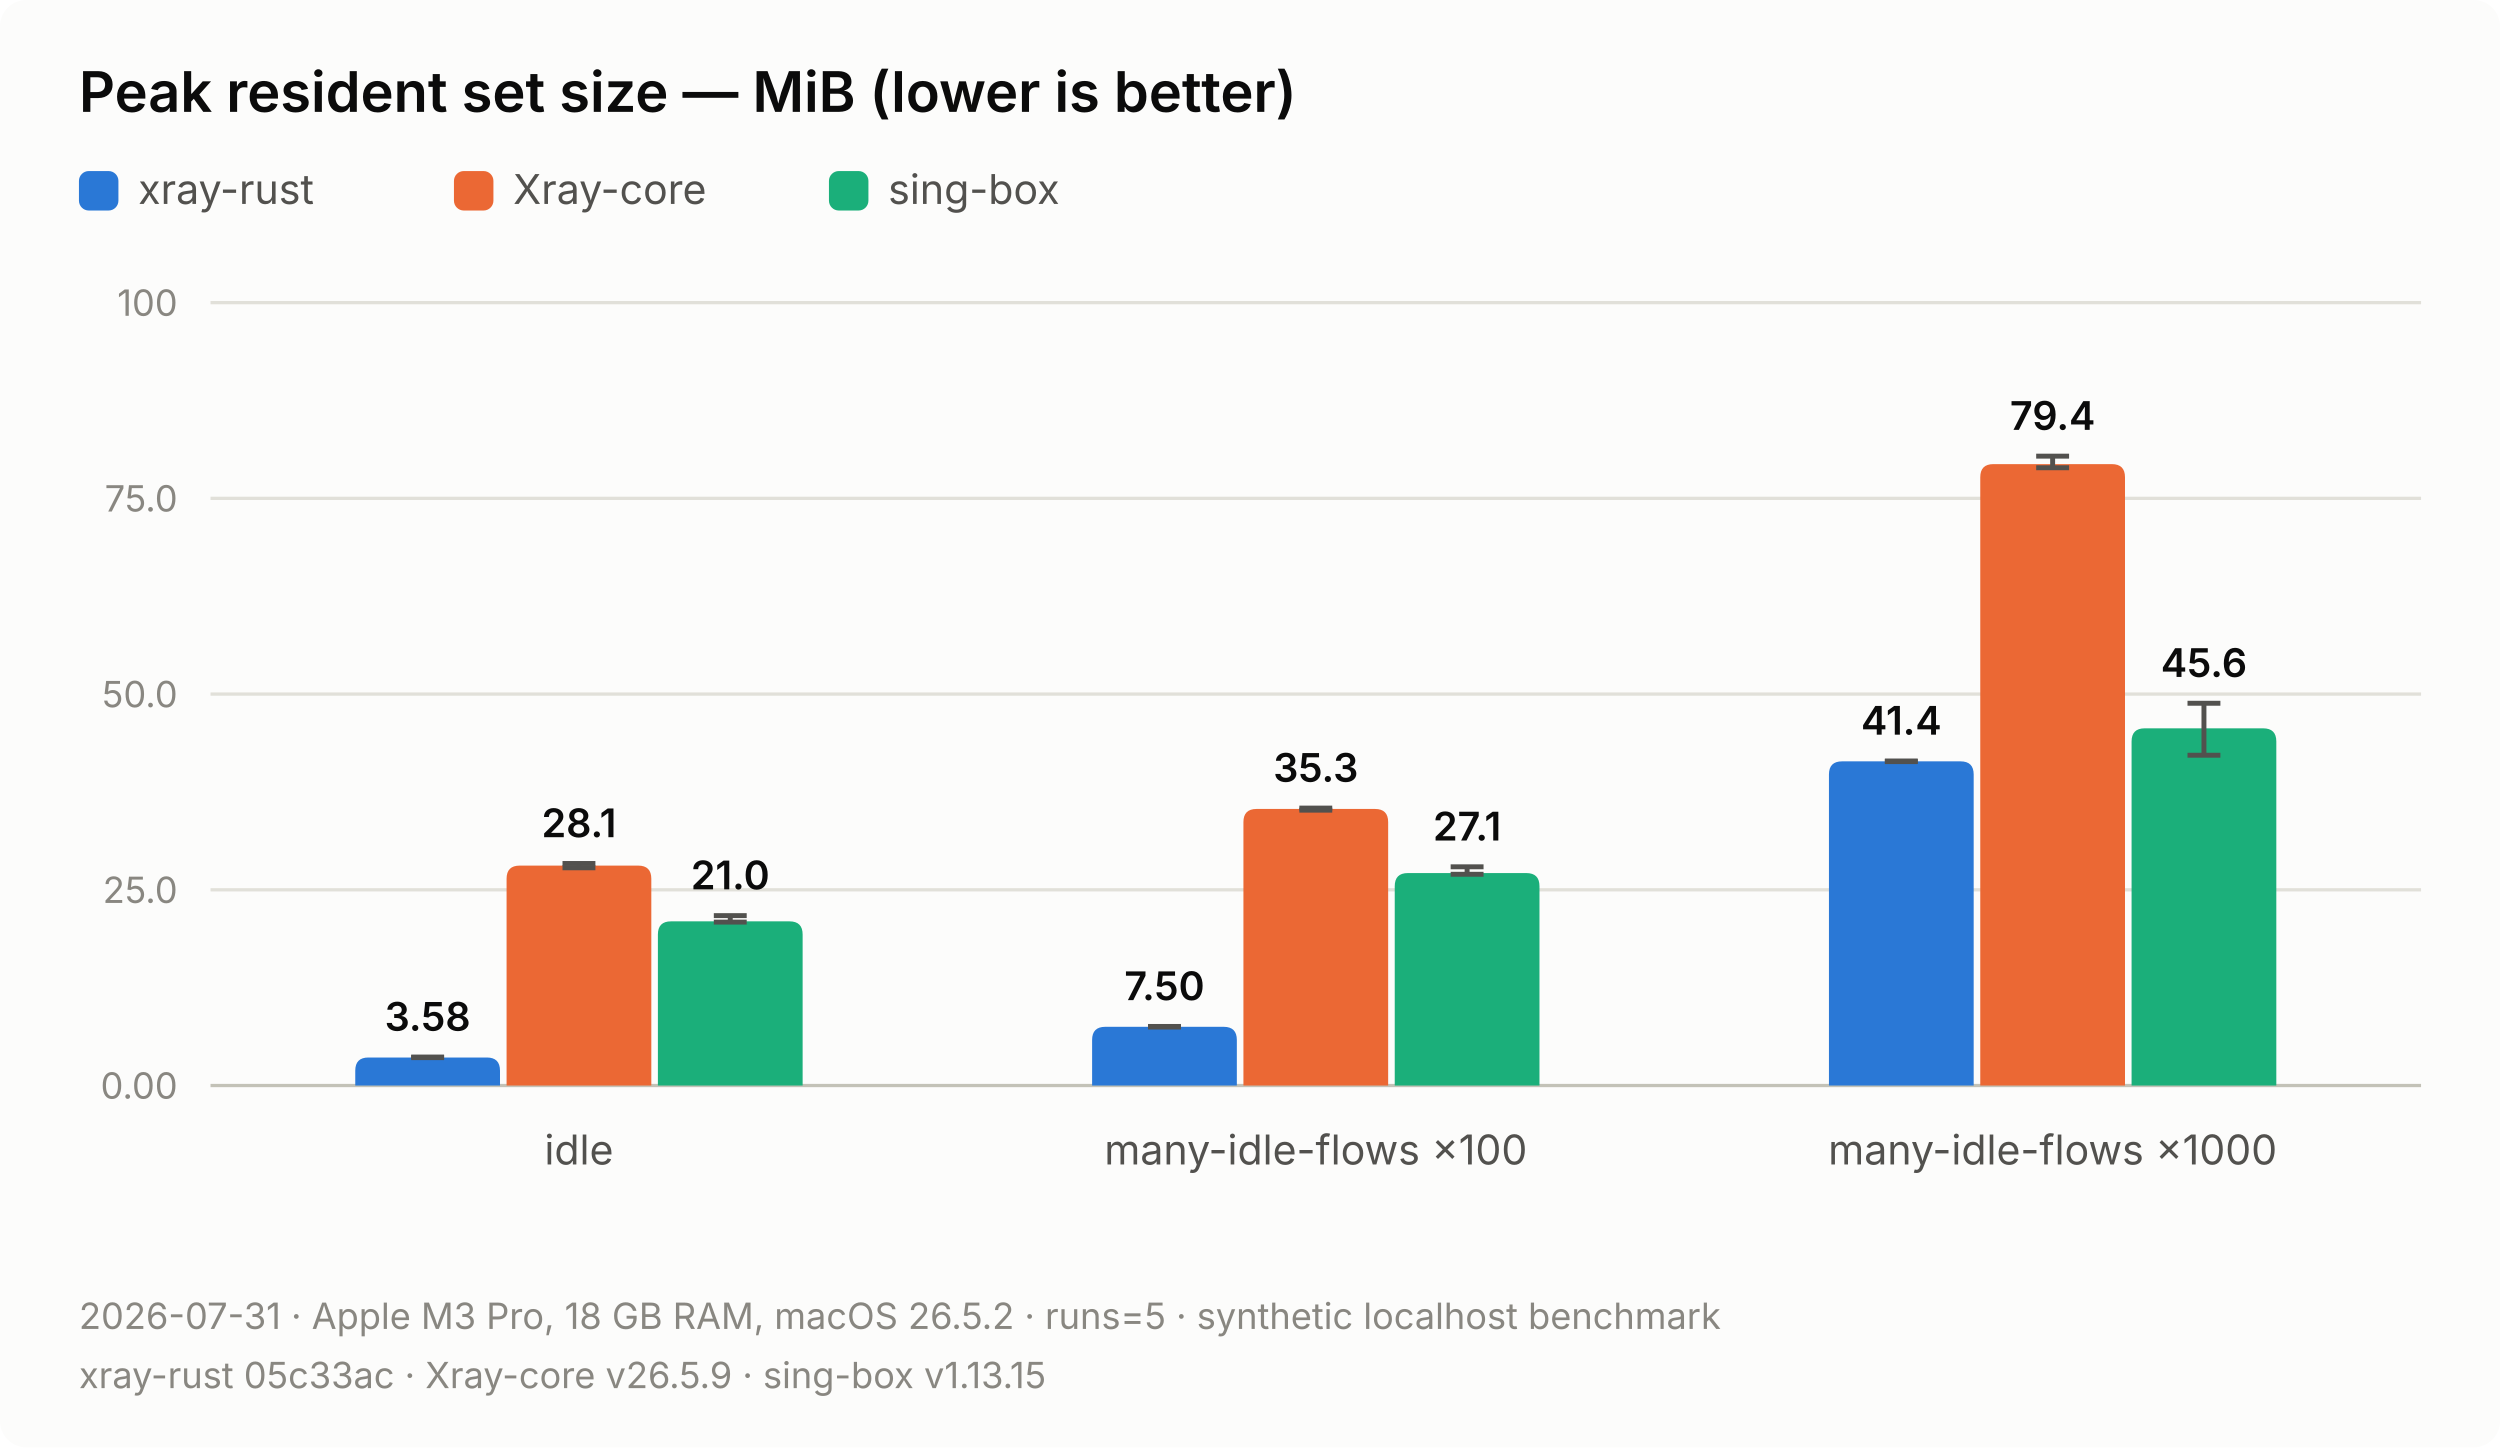
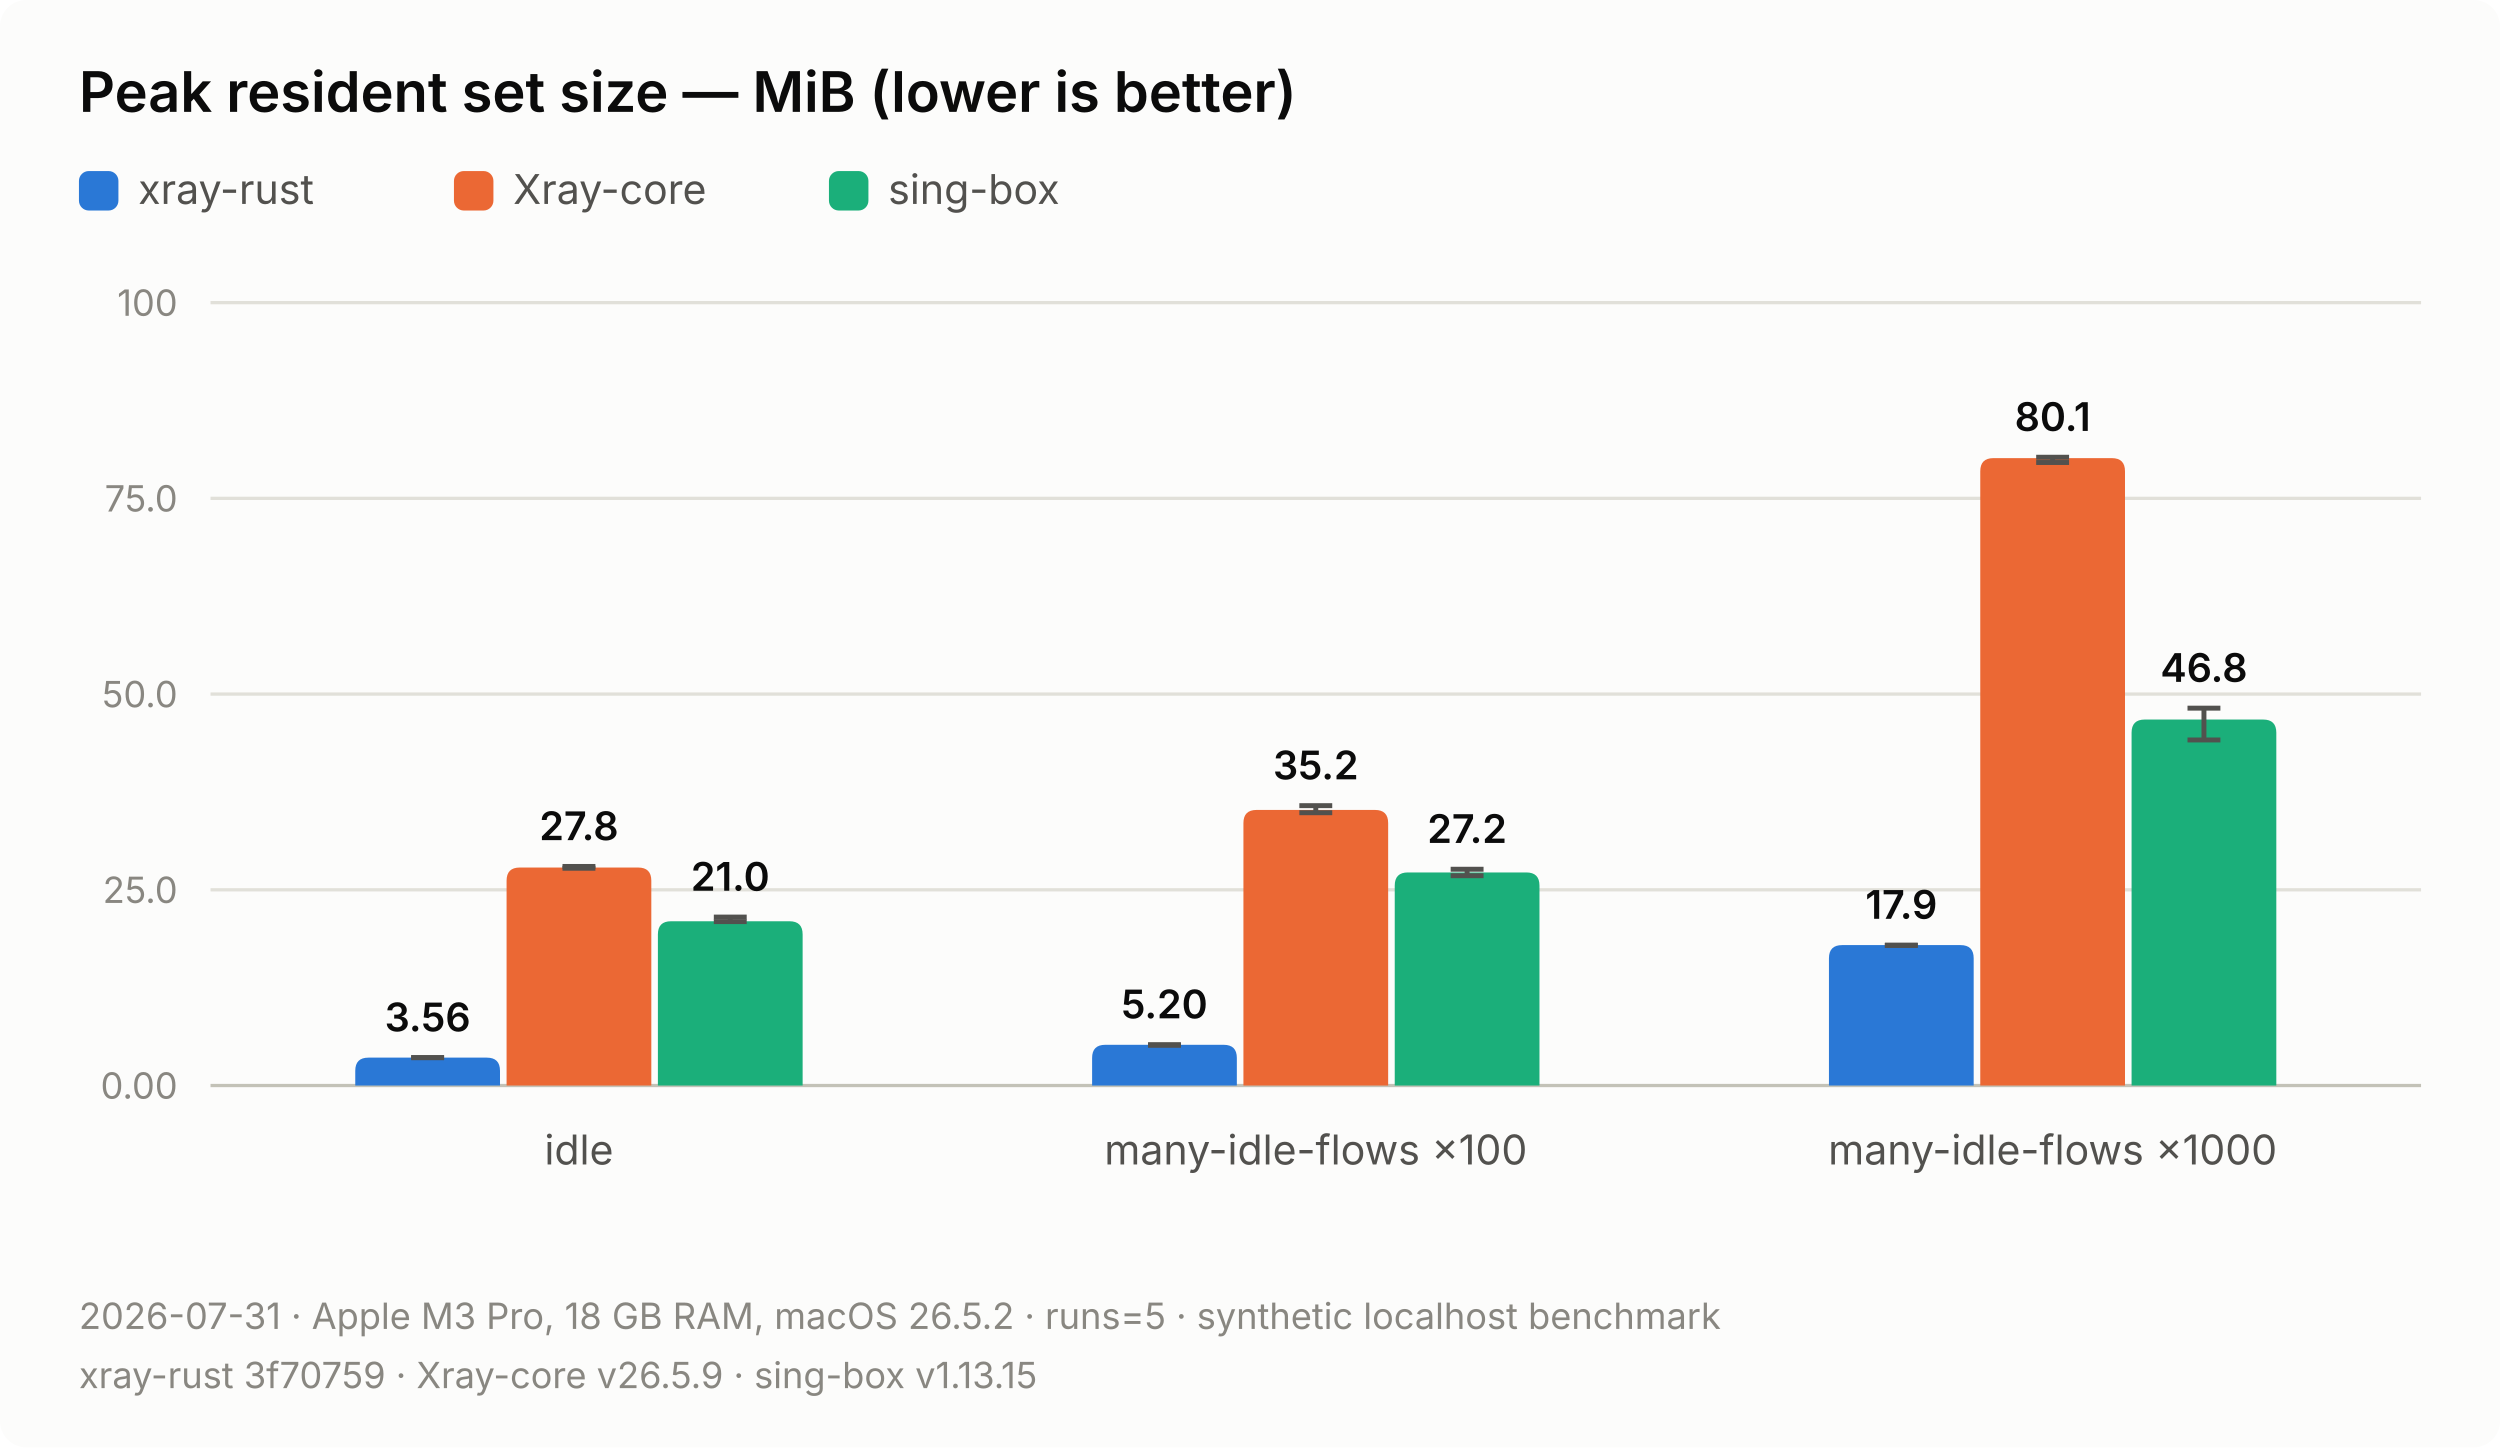
<svg xmlns="http://www.w3.org/2000/svg" width="760" height="440" viewBox="0 0 760 440" role="img" aria-label="Peak resident set size — MiB (lower is better)">
  <rect width="760" height="440" fill="#fcfcfb" rx="8" />
  <text x="24" y="34" font-family="system-ui, -apple-system, 'Segoe UI', sans-serif" font-size="17" font-weight="600" fill="#0b0b0b">Peak resident set size — MiB (lower is better)</text>
  <rect x="24.00" y="52" width="12" height="12" rx="3" fill="#2a78d6" />
  <text x="42.00" y="62" font-family="system-ui, -apple-system, 'Segoe UI', sans-serif" font-size="12.5" fill="#52514e">xray-rust</text>
  <rect x="138.00" y="52" width="12" height="12" rx="3" fill="#eb6834" />
  <text x="156.00" y="62" font-family="system-ui, -apple-system, 'Segoe UI', sans-serif" font-size="12.5" fill="#52514e">Xray-core</text>
  <rect x="252.00" y="52" width="12" height="12" rx="3" fill="#1baf7a" />
  <text x="270.00" y="62" font-family="system-ui, -apple-system, 'Segoe UI', sans-serif" font-size="12.5" fill="#52514e">sing-box</text>
  <text x="54" y="334.00" font-family="system-ui, -apple-system, 'Segoe UI', sans-serif" font-size="11" fill="#898781" text-anchor="end">0.00</text>
  <line x1="64" y1="270.50" x2="736" y2="270.50" stroke="#e1e0d9" stroke-width="1" />
  <text x="54" y="274.50" font-family="system-ui, -apple-system, 'Segoe UI', sans-serif" font-size="11" fill="#898781" text-anchor="end">25.0</text>
  <line x1="64" y1="211.00" x2="736" y2="211.00" stroke="#e1e0d9" stroke-width="1" />
  <text x="54" y="215.00" font-family="system-ui, -apple-system, 'Segoe UI', sans-serif" font-size="11" fill="#898781" text-anchor="end">50.0</text>
  <line x1="64" y1="151.50" x2="736" y2="151.50" stroke="#e1e0d9" stroke-width="1" />
  <text x="54" y="155.50" font-family="system-ui, -apple-system, 'Segoe UI', sans-serif" font-size="11" fill="#898781" text-anchor="end">75.0</text>
  <line x1="64" y1="92.00" x2="736" y2="92.00" stroke="#e1e0d9" stroke-width="1" />
  <text x="54" y="96.00" font-family="system-ui, -apple-system, 'Segoe UI', sans-serif" font-size="11" fill="#898781" text-anchor="end">100</text>
  <line x1="64" y1="330" x2="736" y2="330" stroke="#c3c2b7" stroke-width="1" />
-   <path d="M 108.00 330.00 L 108.00 325.48 Q 108.00 321.48 112.00 321.48 L 148.00 321.48 Q 152.00 321.48 152.00 325.48 L 152.00 330.00 Z" fill="#2a78d6" />
-   <line x1="130.00" y1="321.52" x2="130.00" y2="321.34" stroke="#52514e" stroke-width="1.5" />
+   <path d="M 108.00 330.00 L 108.00 325.52 Q 108.00 321.52 112.00 321.52 L 148.00 321.52 Q 152.00 321.52 152.00 325.52 L 152.00 330.00 Z" fill="#2a78d6" />
+   <line x1="130.00" y1="321.52" x2="130.00" y2="321.52" stroke="#52514e" stroke-width="1.5" />
  <line x1="125.00" y1="321.52" x2="135.00" y2="321.52" stroke="#52514e" stroke-width="1.5" />
-   <line x1="125.00" y1="321.34" x2="135.00" y2="321.34" stroke="#52514e" stroke-width="1.5" />
-   <text x="130.00" y="313.34" font-family="system-ui, -apple-system, 'Segoe UI', sans-serif" font-size="12" font-weight="600" fill="#0b0b0b" text-anchor="middle">3.58</text>
-   <path d="M 154.00 330.00 L 154.00 267.14 Q 154.00 263.14 158.00 263.14 L 194.00 263.14 Q 198.00 263.14 198.00 267.14 L 198.00 330.00 Z" fill="#eb6834" />
-   <line x1="176.00" y1="263.81" x2="176.00" y2="262.50" stroke="#52514e" stroke-width="1.5" />
-   <line x1="171.00" y1="263.81" x2="181.00" y2="263.81" stroke="#52514e" stroke-width="1.5" />
-   <line x1="171.00" y1="262.50" x2="181.00" y2="262.50" stroke="#52514e" stroke-width="1.5" />
-   <text x="176.00" y="254.50" font-family="system-ui, -apple-system, 'Segoe UI', sans-serif" font-size="12" font-weight="600" fill="#0b0b0b" text-anchor="middle">28.1</text>
-   <path d="M 200.00 330.00 L 200.00 284.09 Q 200.00 280.09 204.00 280.09 L 240.00 280.09 Q 244.00 280.09 244.00 284.09 L 244.00 330.00 Z" fill="#1baf7a" />
-   <line x1="222.00" y1="280.32" x2="222.00" y2="278.35" stroke="#52514e" stroke-width="1.5" />
-   <line x1="217.00" y1="280.32" x2="227.00" y2="280.32" stroke="#52514e" stroke-width="1.5" />
-   <line x1="217.00" y1="278.35" x2="227.00" y2="278.35" stroke="#52514e" stroke-width="1.5" />
-   <text x="222.00" y="270.35" font-family="system-ui, -apple-system, 'Segoe UI', sans-serif" font-size="12" font-weight="600" fill="#0b0b0b" text-anchor="middle">21.0</text>
+   <line x1="125.00" y1="321.52" x2="135.00" y2="321.52" stroke="#52514e" stroke-width="1.5" />
+   <text x="130.00" y="313.52" font-family="system-ui, -apple-system, 'Segoe UI', sans-serif" font-size="12" font-weight="600" fill="#0b0b0b" text-anchor="middle">3.56</text>
+   <path d="M 154.00 330.00 L 154.00 267.73 Q 154.00 263.73 158.00 263.73 L 194.00 263.73 Q 198.00 263.73 198.00 267.73 L 198.00 330.00 Z" fill="#eb6834" />
+   <line x1="176.00" y1="263.95" x2="176.00" y2="263.40" stroke="#52514e" stroke-width="1.5" />
+   <line x1="171.00" y1="263.95" x2="181.00" y2="263.95" stroke="#52514e" stroke-width="1.5" />
+   <line x1="171.00" y1="263.40" x2="181.00" y2="263.40" stroke="#52514e" stroke-width="1.5" />
+   <text x="176.00" y="255.40" font-family="system-ui, -apple-system, 'Segoe UI', sans-serif" font-size="12" font-weight="600" fill="#0b0b0b" text-anchor="middle">27.8</text>
+   <path d="M 200.00 330.00 L 200.00 284.06 Q 200.00 280.06 204.00 280.06 L 240.00 280.06 Q 244.00 280.06 244.00 284.06 L 244.00 330.00 Z" fill="#1baf7a" />
+   <line x1="222.00" y1="280.17" x2="222.00" y2="278.79" stroke="#52514e" stroke-width="1.5" />
+   <line x1="217.00" y1="280.17" x2="227.00" y2="280.17" stroke="#52514e" stroke-width="1.5" />
+   <line x1="217.00" y1="278.79" x2="227.00" y2="278.79" stroke="#52514e" stroke-width="1.5" />
+   <text x="222.00" y="270.79" font-family="system-ui, -apple-system, 'Segoe UI', sans-serif" font-size="12" font-weight="600" fill="#0b0b0b" text-anchor="middle">21.0</text>
  <text x="176.00" y="354" font-family="system-ui, -apple-system, 'Segoe UI', sans-serif" font-size="12.5" fill="#52514e" text-anchor="middle">idle</text>
-   <path d="M 332.00 330.00 L 332.00 316.15 Q 332.00 312.15 336.00 312.15 L 372.00 312.15 Q 376.00 312.15 376.00 316.15 L 376.00 330.00 Z" fill="#2a78d6" />
-   <line x1="354.00" y1="312.22" x2="354.00" y2="312.04" stroke="#52514e" stroke-width="1.5" />
-   <line x1="349.00" y1="312.22" x2="359.00" y2="312.22" stroke="#52514e" stroke-width="1.5" />
-   <line x1="349.00" y1="312.04" x2="359.00" y2="312.04" stroke="#52514e" stroke-width="1.5" />
-   <text x="354.00" y="304.04" font-family="system-ui, -apple-system, 'Segoe UI', sans-serif" font-size="12" font-weight="600" fill="#0b0b0b" text-anchor="middle">7.50</text>
-   <path d="M 378.00 330.00 L 378.00 249.92 Q 378.00 245.92 382.00 245.92 L 418.00 245.92 Q 422.00 245.92 422.00 249.92 L 422.00 330.00 Z" fill="#eb6834" />
-   <line x1="400.00" y1="246.29" x2="400.00" y2="245.66" stroke="#52514e" stroke-width="1.5" />
-   <line x1="395.00" y1="246.29" x2="405.00" y2="246.29" stroke="#52514e" stroke-width="1.5" />
-   <line x1="395.00" y1="245.66" x2="405.00" y2="245.66" stroke="#52514e" stroke-width="1.5" />
-   <text x="400.00" y="237.66" font-family="system-ui, -apple-system, 'Segoe UI', sans-serif" font-size="12" font-weight="600" fill="#0b0b0b" text-anchor="middle">35.3</text>
-   <path d="M 424.00 330.00 L 424.00 269.41 Q 424.00 265.41 428.00 265.41 L 464.00 265.41 Q 468.00 265.41 468.00 269.41 L 468.00 330.00 Z" fill="#1baf7a" />
-   <line x1="446.00" y1="265.78" x2="446.00" y2="263.51" stroke="#52514e" stroke-width="1.5" />
-   <line x1="441.00" y1="265.78" x2="451.00" y2="265.78" stroke="#52514e" stroke-width="1.5" />
-   <line x1="441.00" y1="263.51" x2="451.00" y2="263.51" stroke="#52514e" stroke-width="1.5" />
-   <text x="446.00" y="255.51" font-family="system-ui, -apple-system, 'Segoe UI', sans-serif" font-size="12" font-weight="600" fill="#0b0b0b" text-anchor="middle">27.1</text>
+   <path d="M 332.00 330.00 L 332.00 321.62 Q 332.00 317.62 336.00 317.62 L 372.00 317.62 Q 376.00 317.62 376.00 321.62 L 376.00 330.00 Z" fill="#2a78d6" />
+   <line x1="354.00" y1="317.77" x2="354.00" y2="317.58" stroke="#52514e" stroke-width="1.5" />
+   <line x1="349.00" y1="317.77" x2="359.00" y2="317.77" stroke="#52514e" stroke-width="1.5" />
+   <line x1="349.00" y1="317.58" x2="359.00" y2="317.58" stroke="#52514e" stroke-width="1.5" />
+   <text x="354.00" y="309.58" font-family="system-ui, -apple-system, 'Segoe UI', sans-serif" font-size="12" font-weight="600" fill="#0b0b0b" text-anchor="middle">5.20</text>
+   <path d="M 378.00 330.00 L 378.00 250.22 Q 378.00 246.22 382.00 246.22 L 418.00 246.22 Q 422.00 246.22 422.00 250.22 L 422.00 330.00 Z" fill="#eb6834" />
+   <line x1="400.00" y1="247.07" x2="400.00" y2="244.92" stroke="#52514e" stroke-width="1.5" />
+   <line x1="395.00" y1="247.07" x2="405.00" y2="247.07" stroke="#52514e" stroke-width="1.5" />
+   <line x1="395.00" y1="244.92" x2="405.00" y2="244.92" stroke="#52514e" stroke-width="1.5" />
+   <text x="400.00" y="236.92" font-family="system-ui, -apple-system, 'Segoe UI', sans-serif" font-size="12" font-weight="600" fill="#0b0b0b" text-anchor="middle">35.2</text>
+   <path d="M 424.00 330.00 L 424.00 269.22 Q 424.00 265.22 428.00 265.22 L 464.00 265.22 Q 468.00 265.22 468.00 269.22 L 468.00 330.00 Z" fill="#1baf7a" />
+   <line x1="446.00" y1="266.22" x2="446.00" y2="264.25" stroke="#52514e" stroke-width="1.5" />
+   <line x1="441.00" y1="266.22" x2="451.00" y2="266.22" stroke="#52514e" stroke-width="1.5" />
+   <line x1="441.00" y1="264.25" x2="451.00" y2="264.25" stroke="#52514e" stroke-width="1.5" />
+   <text x="446.00" y="256.25" font-family="system-ui, -apple-system, 'Segoe UI', sans-serif" font-size="12" font-weight="600" fill="#0b0b0b" text-anchor="middle">27.2</text>
  <text x="400.00" y="354" font-family="system-ui, -apple-system, 'Segoe UI', sans-serif" font-size="12.5" fill="#52514e" text-anchor="middle">many-idle-flows ×100</text>
-   <path d="M 556.00 330.00 L 556.00 235.45 Q 556.00 231.45 560.00 231.45 L 596.00 231.45 Q 600.00 231.45 600.00 235.45 L 600.00 330.00 Z" fill="#2a78d6" />
-   <line x1="578.00" y1="231.53" x2="578.00" y2="231.34" stroke="#52514e" stroke-width="1.5" />
-   <line x1="573.00" y1="231.53" x2="583.00" y2="231.53" stroke="#52514e" stroke-width="1.5" />
-   <line x1="573.00" y1="231.34" x2="583.00" y2="231.34" stroke="#52514e" stroke-width="1.5" />
-   <text x="578.00" y="223.34" font-family="system-ui, -apple-system, 'Segoe UI', sans-serif" font-size="12" font-weight="600" fill="#0b0b0b" text-anchor="middle">41.4</text>
-   <path d="M 602.00 330.00 L 602.00 145.09 Q 602.00 141.09 606.00 141.09 L 642.00 141.09 Q 646.00 141.09 646.00 145.09 L 646.00 330.00 Z" fill="#eb6834" />
-   <line x1="624.00" y1="142.20" x2="624.00" y2="138.67" stroke="#52514e" stroke-width="1.5" />
-   <line x1="619.00" y1="142.20" x2="629.00" y2="142.20" stroke="#52514e" stroke-width="1.5" />
-   <line x1="619.00" y1="138.67" x2="629.00" y2="138.67" stroke="#52514e" stroke-width="1.5" />
-   <text x="624.00" y="130.67" font-family="system-ui, -apple-system, 'Segoe UI', sans-serif" font-size="12" font-weight="600" fill="#0b0b0b" text-anchor="middle">79.4</text>
-   <path d="M 648.00 330.00 L 648.00 225.41 Q 648.00 221.41 652.00 221.41 L 688.00 221.41 Q 692.00 221.41 692.00 225.41 L 692.00 330.00 Z" fill="#1baf7a" />
-   <line x1="670.00" y1="229.59" x2="670.00" y2="213.79" stroke="#52514e" stroke-width="1.5" />
-   <line x1="665.00" y1="229.59" x2="675.00" y2="229.59" stroke="#52514e" stroke-width="1.5" />
-   <line x1="665.00" y1="213.79" x2="675.00" y2="213.79" stroke="#52514e" stroke-width="1.5" />
-   <text x="670.00" y="205.79" font-family="system-ui, -apple-system, 'Segoe UI', sans-serif" font-size="12" font-weight="600" fill="#0b0b0b" text-anchor="middle">45.6</text>
+   <path d="M 556.00 330.00 L 556.00 291.31 Q 556.00 287.31 560.00 287.31 L 596.00 287.31 Q 600.00 287.31 600.00 291.31 L 600.00 330.00 Z" fill="#2a78d6" />
+   <line x1="578.00" y1="287.42" x2="578.00" y2="287.31" stroke="#52514e" stroke-width="1.5" />
+   <line x1="573.00" y1="287.42" x2="583.00" y2="287.42" stroke="#52514e" stroke-width="1.5" />
+   <line x1="573.00" y1="287.31" x2="583.00" y2="287.31" stroke="#52514e" stroke-width="1.5" />
+   <text x="578.00" y="279.31" font-family="system-ui, -apple-system, 'Segoe UI', sans-serif" font-size="12" font-weight="600" fill="#0b0b0b" text-anchor="middle">17.9</text>
+   <path d="M 602.00 330.00 L 602.00 143.27 Q 602.00 139.27 606.00 139.27 L 642.00 139.27 Q 646.00 139.27 646.00 143.27 L 646.00 330.00 Z" fill="#eb6834" />
+   <line x1="624.00" y1="140.60" x2="624.00" y2="139.00" stroke="#52514e" stroke-width="1.5" />
+   <line x1="619.00" y1="140.60" x2="629.00" y2="140.60" stroke="#52514e" stroke-width="1.5" />
+   <line x1="619.00" y1="139.00" x2="629.00" y2="139.00" stroke="#52514e" stroke-width="1.5" />
+   <text x="624.00" y="131.00" font-family="system-ui, -apple-system, 'Segoe UI', sans-serif" font-size="12" font-weight="600" fill="#0b0b0b" text-anchor="middle">80.1</text>
+   <path d="M 648.00 330.00 L 648.00 222.74 Q 648.00 218.74 652.00 218.74 L 688.00 218.74 Q 692.00 218.74 692.00 222.74 L 692.00 330.00 Z" fill="#1baf7a" />
+   <line x1="670.00" y1="224.95" x2="670.00" y2="215.28" stroke="#52514e" stroke-width="1.5" />
+   <line x1="665.00" y1="224.95" x2="675.00" y2="224.95" stroke="#52514e" stroke-width="1.5" />
+   <line x1="665.00" y1="215.28" x2="675.00" y2="215.28" stroke="#52514e" stroke-width="1.5" />
+   <text x="670.00" y="207.28" font-family="system-ui, -apple-system, 'Segoe UI', sans-serif" font-size="12" font-weight="600" fill="#0b0b0b" text-anchor="middle">46.8</text>
  <text x="624.00" y="354" font-family="system-ui, -apple-system, 'Segoe UI', sans-serif" font-size="12.5" fill="#52514e" text-anchor="middle">many-idle-flows ×1000</text>
  <text x="24" y="404" font-family="system-ui, -apple-system, 'Segoe UI', sans-serif" font-size="11" fill="#898781">2026-07-31 · Apple M3 Pro, 18 GB RAM, macOS 26.5.2 · runs=5 · synthetic localhost benchmark</text>
-   <text x="24" y="422" font-family="system-ui, -apple-system, 'Segoe UI', sans-serif" font-size="11" fill="#898781">xray-rust 05c33ac · Xray-core v26.5.9 · sing-box v1.13.15</text>
+   <text x="24" y="422" font-family="system-ui, -apple-system, 'Segoe UI', sans-serif" font-size="11" fill="#898781">xray-rust 3f70759 · Xray-core v26.5.9 · sing-box v1.13.15</text>
</svg>
